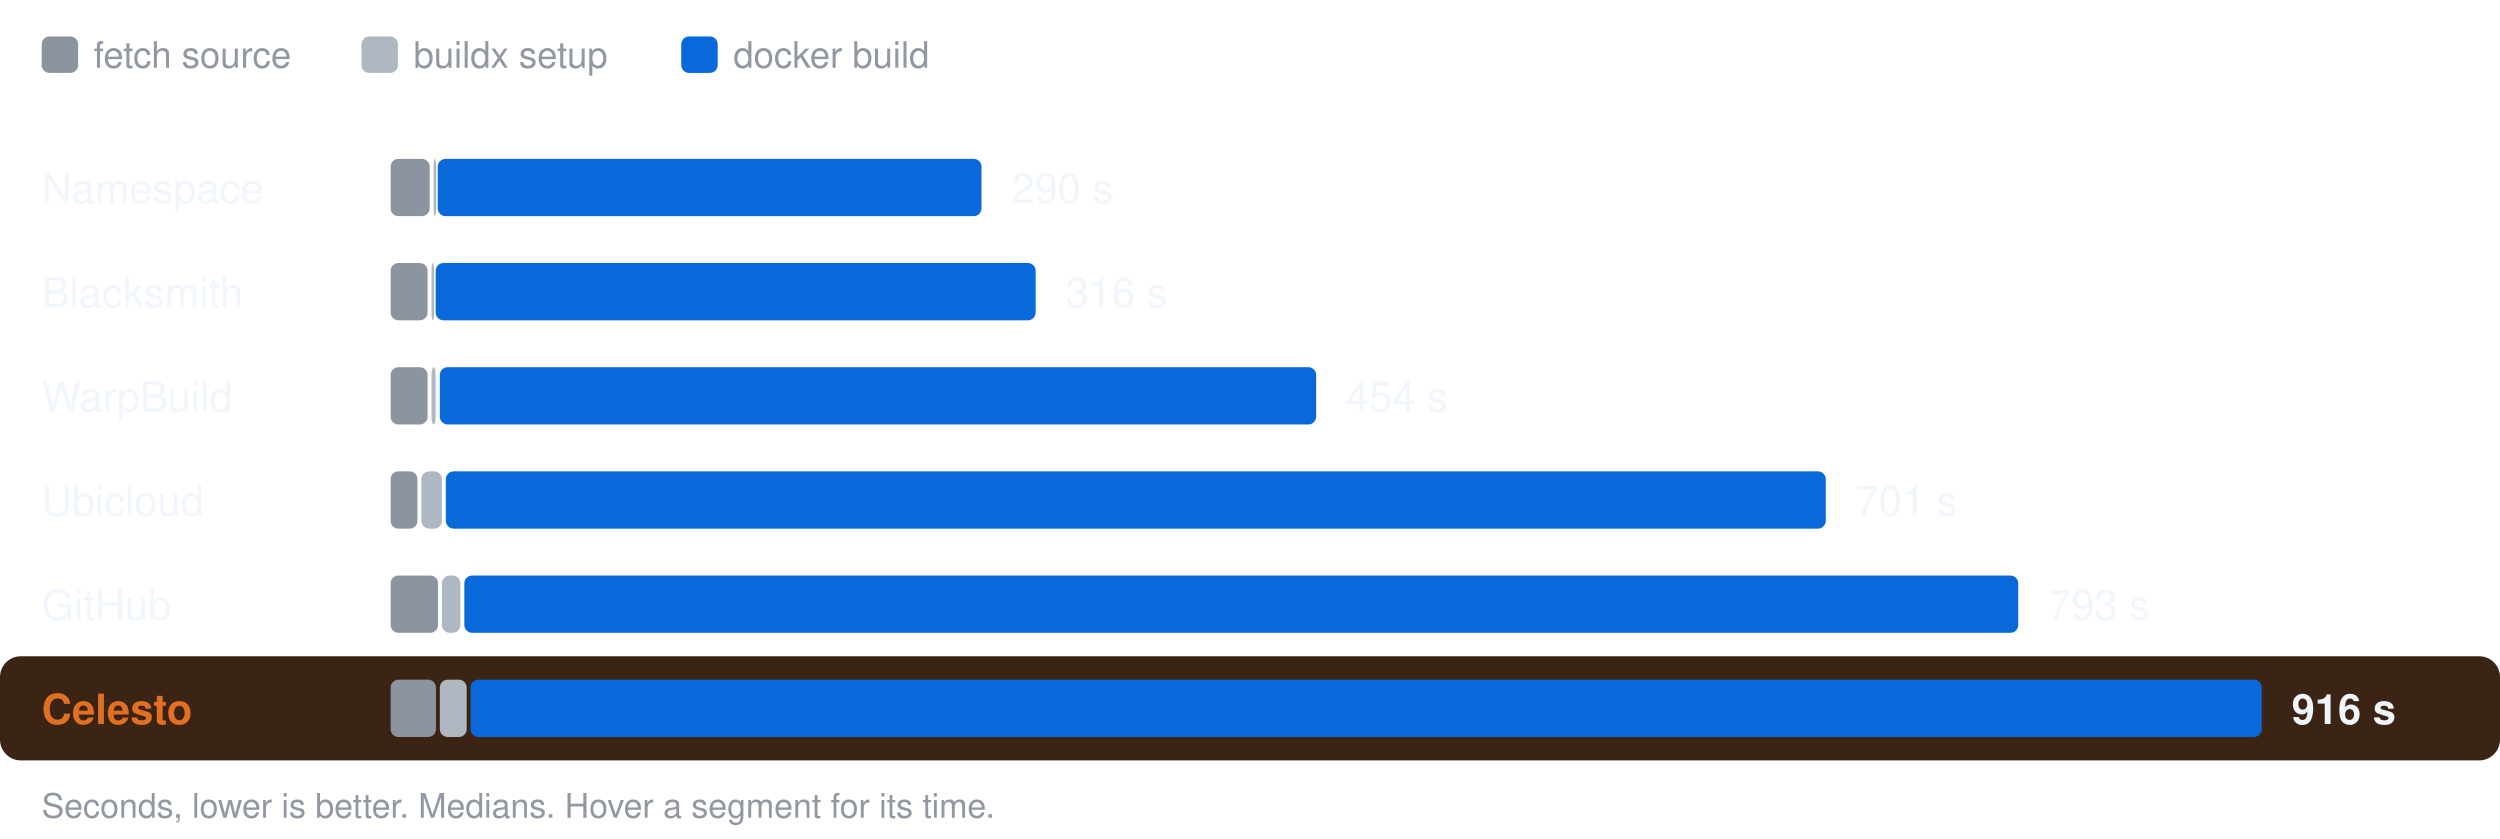
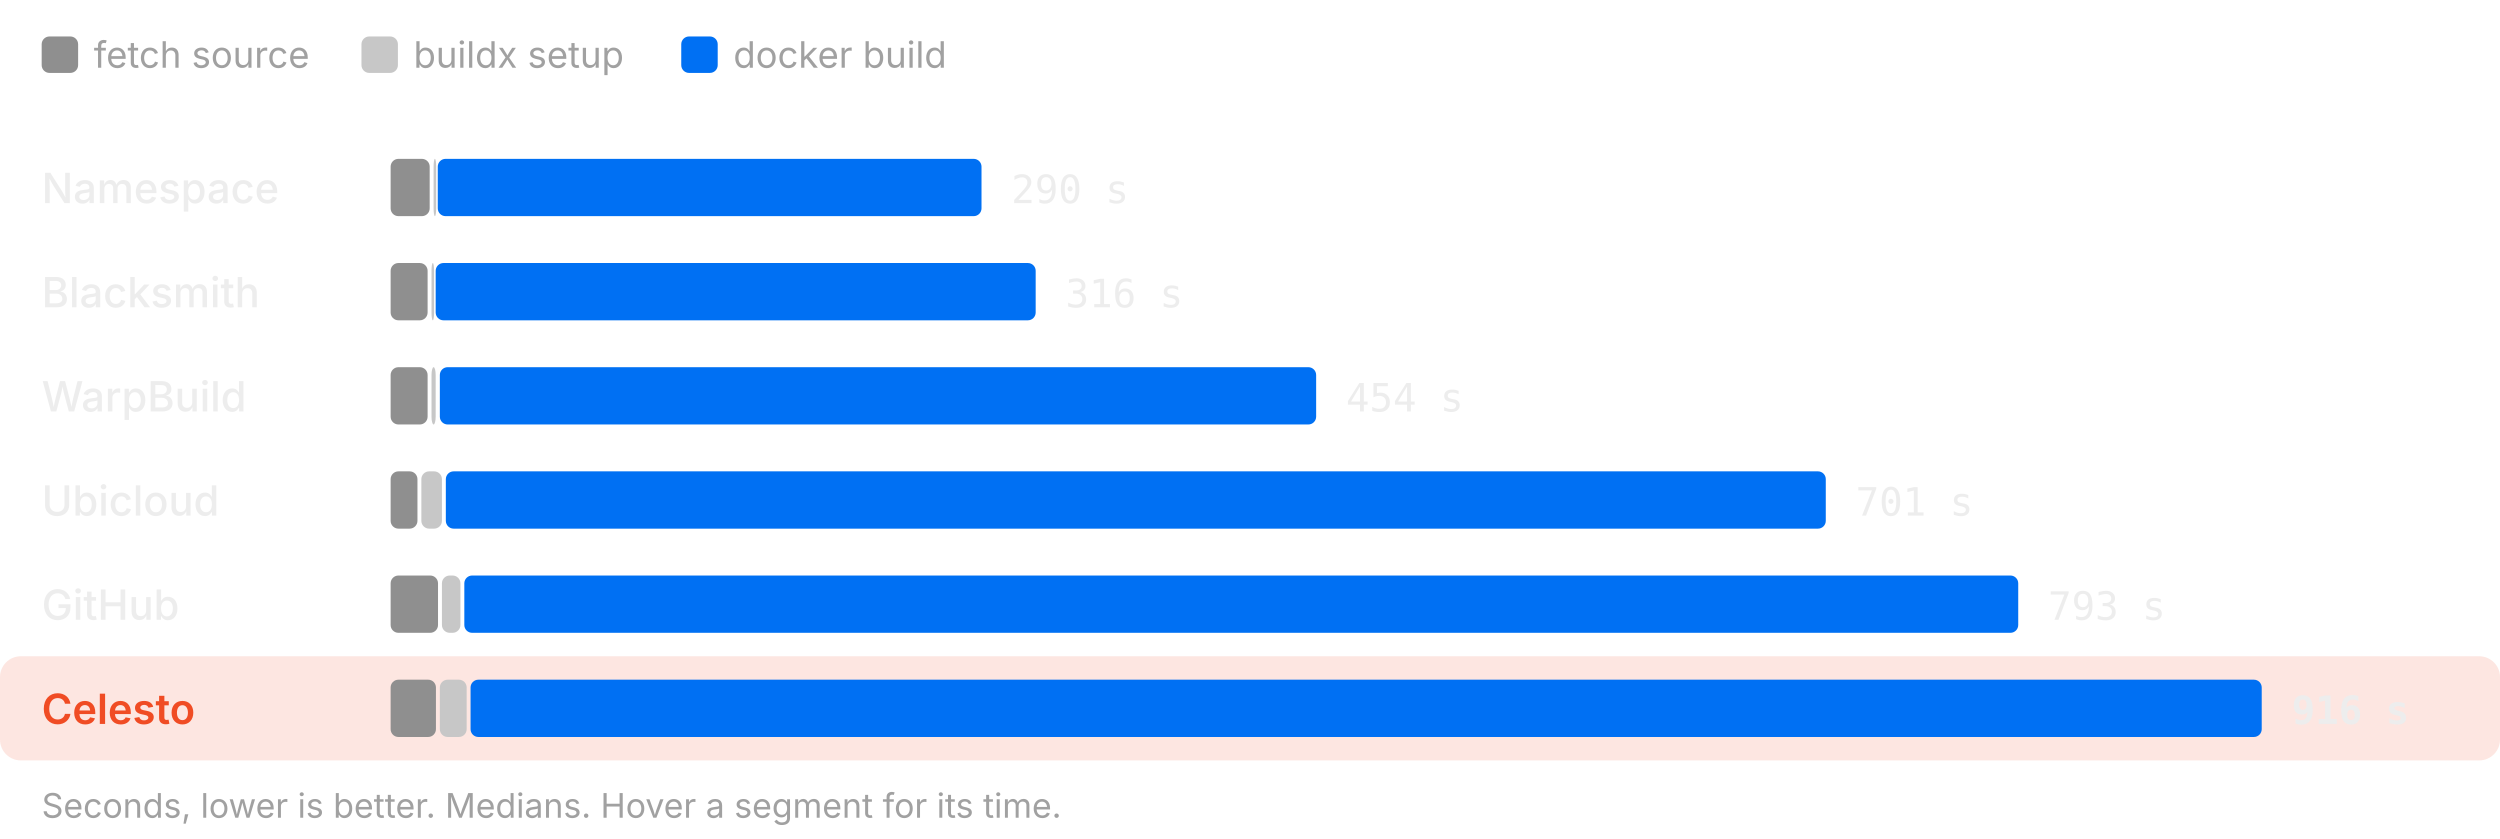
- <svg xmlns="http://www.w3.org/2000/svg" viewBox="0 0 960 322" font-family="-apple-system,BlinkMacSystemFont,Segoe UI,Helvetica,Arial,sans-serif">
-   <style>.t{fill:#f0f6fc}.m{fill:#9198a1}.hl{fill:#3b2414}</style>
-   <rect x="16" y="14" width="14" height="14" rx="3" fill="#8c959f" />
+ <svg xmlns="http://www.w3.org/2000/svg" viewBox="0 0 960 322" font-family="Geist,Inter,-apple-system,BlinkMacSystemFont,Segoe UI,sans-serif">
+   <style>.t{fill:#ededed}.m{fill:#a1a1a1}.hl{fill:#F04C24;fill-opacity:.14}.n{fill:#8f8f8f;fill-opacity:.16}</style>
+   <rect x="16" y="14" width="14" height="14" rx="3" fill="#8f8f8f" />
  <text x="36" y="26" font-size="14" class="m">fetch source</text>
-   <rect x="138.8" y="14" width="14" height="14" rx="3" fill="#afb8c1" />
+   <rect x="138.8" y="14" width="14" height="14" rx="3" fill="#c7c7c7" />
  <text x="158.8" y="26" font-size="14" class="m">buildx setup</text>
-   <rect x="261.6" y="14" width="14" height="14" rx="3" fill="#0969da" />
+   <rect x="261.6" y="14" width="14" height="14" rx="3" fill="#0070f3" />
  <text x="281.6" y="26" font-size="14" class="m">docker build</text>
  <text x="16" y="78" font-size="16" font-weight="500" class="t">Namespace</text>
-   <rect x="150.0" y="61" width="15.0" height="22" rx="3" fill="#8c959f" />
-   <rect x="166.5" y="61" width="1.0" height="22" rx="3" fill="#afb8c1" />
-   <rect x="168.1" y="61" width="208.8" height="22" rx="3" fill="#0969da" />
-   <text x="388.341" y="78" font-size="16" font-weight="500" class="t">290 s</text>
+   <rect x="150.0" y="61" width="15.0" height="22" rx="3" fill="#8f8f8f" />
+   <rect x="166.5" y="61" width="1.0" height="22" rx="3" fill="#c7c7c7" />
+   <rect x="168.1" y="61" width="208.8" height="22" rx="3" fill="#0070f3" />
+   <text x="388.341" y="78" font-size="15" font-weight="400" font-family="Geist Mono,SFMono-Regular,Menlo,Consolas,monospace" class="t">290 s</text>
  <text x="16" y="118" font-size="16" font-weight="500" class="t">Blacksmith</text>
-   <rect x="150.0" y="101" width="14.2" height="22" rx="3" fill="#8c959f" />
-   <rect x="165.7" y="101" width="1.0" height="22" rx="3" fill="#afb8c1" />
-   <rect x="167.3" y="101" width="230.4" height="22" rx="3" fill="#0969da" />
-   <text x="409.17" y="118" font-size="16" font-weight="500" class="t">316 s</text>
+   <rect x="150.0" y="101" width="14.2" height="22" rx="3" fill="#8f8f8f" />
+   <rect x="165.7" y="101" width="1.0" height="22" rx="3" fill="#c7c7c7" />
+   <rect x="167.3" y="101" width="230.4" height="22" rx="3" fill="#0070f3" />
+   <text x="409.17" y="118" font-size="15" font-weight="400" font-family="Geist Mono,SFMono-Regular,Menlo,Consolas,monospace" class="t">316 s</text>
  <text x="16" y="158" font-size="16" font-weight="500" class="t">WarpBuild</text>
-   <rect x="150.0" y="141" width="14.2" height="22" rx="3" fill="#8c959f" />
-   <rect x="165.7" y="141" width="1.6" height="22" rx="3" fill="#afb8c1" />
-   <rect x="168.9" y="141" width="336.5" height="22" rx="3" fill="#0969da" />
-   <text x="516.856" y="158" font-size="16" font-weight="500" class="t">454 s</text>
+   <rect x="150.0" y="141" width="14.2" height="22" rx="3" fill="#8f8f8f" />
+   <rect x="165.7" y="141" width="1.6" height="22" rx="3" fill="#c7c7c7" />
+   <rect x="168.9" y="141" width="336.5" height="22" rx="3" fill="#0070f3" />
+   <text x="516.856" y="158" font-size="15" font-weight="400" font-family="Geist Mono,SFMono-Regular,Menlo,Consolas,monospace" class="t">454 s</text>
  <text x="16" y="198" font-size="16" font-weight="500" class="t">Ubicloud</text>
-   <rect x="150.0" y="181" width="10.3" height="22" rx="3" fill="#8c959f" />
-   <rect x="161.8" y="181" width="7.9" height="22" rx="3" fill="#afb8c1" />
-   <rect x="171.2" y="181" width="529.9" height="22" rx="3" fill="#0969da" />
-   <text x="712.576" y="198" font-size="16" font-weight="500" class="t">701 s</text>
+   <rect x="150.0" y="181" width="10.3" height="22" rx="3" fill="#8f8f8f" />
+   <rect x="161.8" y="181" width="7.9" height="22" rx="3" fill="#c7c7c7" />
+   <rect x="171.2" y="181" width="529.9" height="22" rx="3" fill="#0070f3" />
+   <text x="712.576" y="198" font-size="15" font-weight="400" font-family="Geist Mono,SFMono-Regular,Menlo,Consolas,monospace" class="t">701 s</text>
  <text x="16" y="238" font-size="16" font-weight="500" class="t">GitHub</text>
-   <rect x="150.0" y="221" width="18.2" height="22" rx="3" fill="#8c959f" />
-   <rect x="169.7" y="221" width="7.1" height="22" rx="3" fill="#afb8c1" />
-   <rect x="178.3" y="221" width="596.7" height="22" rx="3" fill="#0969da" />
-   <text x="786.463" y="238" font-size="16" font-weight="500" class="t">793 s</text>
+   <rect x="150.0" y="221" width="18.2" height="22" rx="3" fill="#8f8f8f" />
+   <rect x="169.7" y="221" width="7.1" height="22" rx="3" fill="#c7c7c7" />
+   <rect x="178.3" y="221" width="596.7" height="22" rx="3" fill="#0070f3" />
+   <text x="786.463" y="238" font-size="15" font-weight="400" font-family="Geist Mono,SFMono-Regular,Menlo,Consolas,monospace" class="t">793 s</text>
  <rect x="0" y="252" width="960" height="40" rx="8" class="hl" />
-   <text x="16" y="278" font-size="16" font-weight="700" fill="#e16f24">Celesto</text>
-   <rect x="150.0" y="261" width="17.4" height="22" rx="3" fill="#8c959f" />
-   <rect x="168.9" y="261" width="10.3" height="22" rx="3" fill="#afb8c1" />
-   <rect x="180.7" y="261" width="687.8" height="22" rx="3" fill="#0969da" />
-   <text x="880" y="278" font-size="16" font-weight="700" class="t">916 s</text>
+   <text x="16" y="278" font-size="16" font-weight="600" fill="#F04C24">Celesto</text>
+   <rect x="150.0" y="261" width="17.4" height="22" rx="3" fill="#8f8f8f" />
+   <rect x="168.9" y="261" width="10.3" height="22" rx="3" fill="#c7c7c7" />
+   <rect x="180.7" y="261" width="687.8" height="22" rx="3" fill="#0070f3" />
+   <text x="880" y="278" font-size="15" font-weight="600" font-family="Geist Mono,SFMono-Regular,Menlo,Consolas,monospace" class="t">916 s</text>
  <text x="16" y="314" font-size="13" class="m">Seconds, lower is better. Medians. Hover a segment for its time.</text>
</svg>
